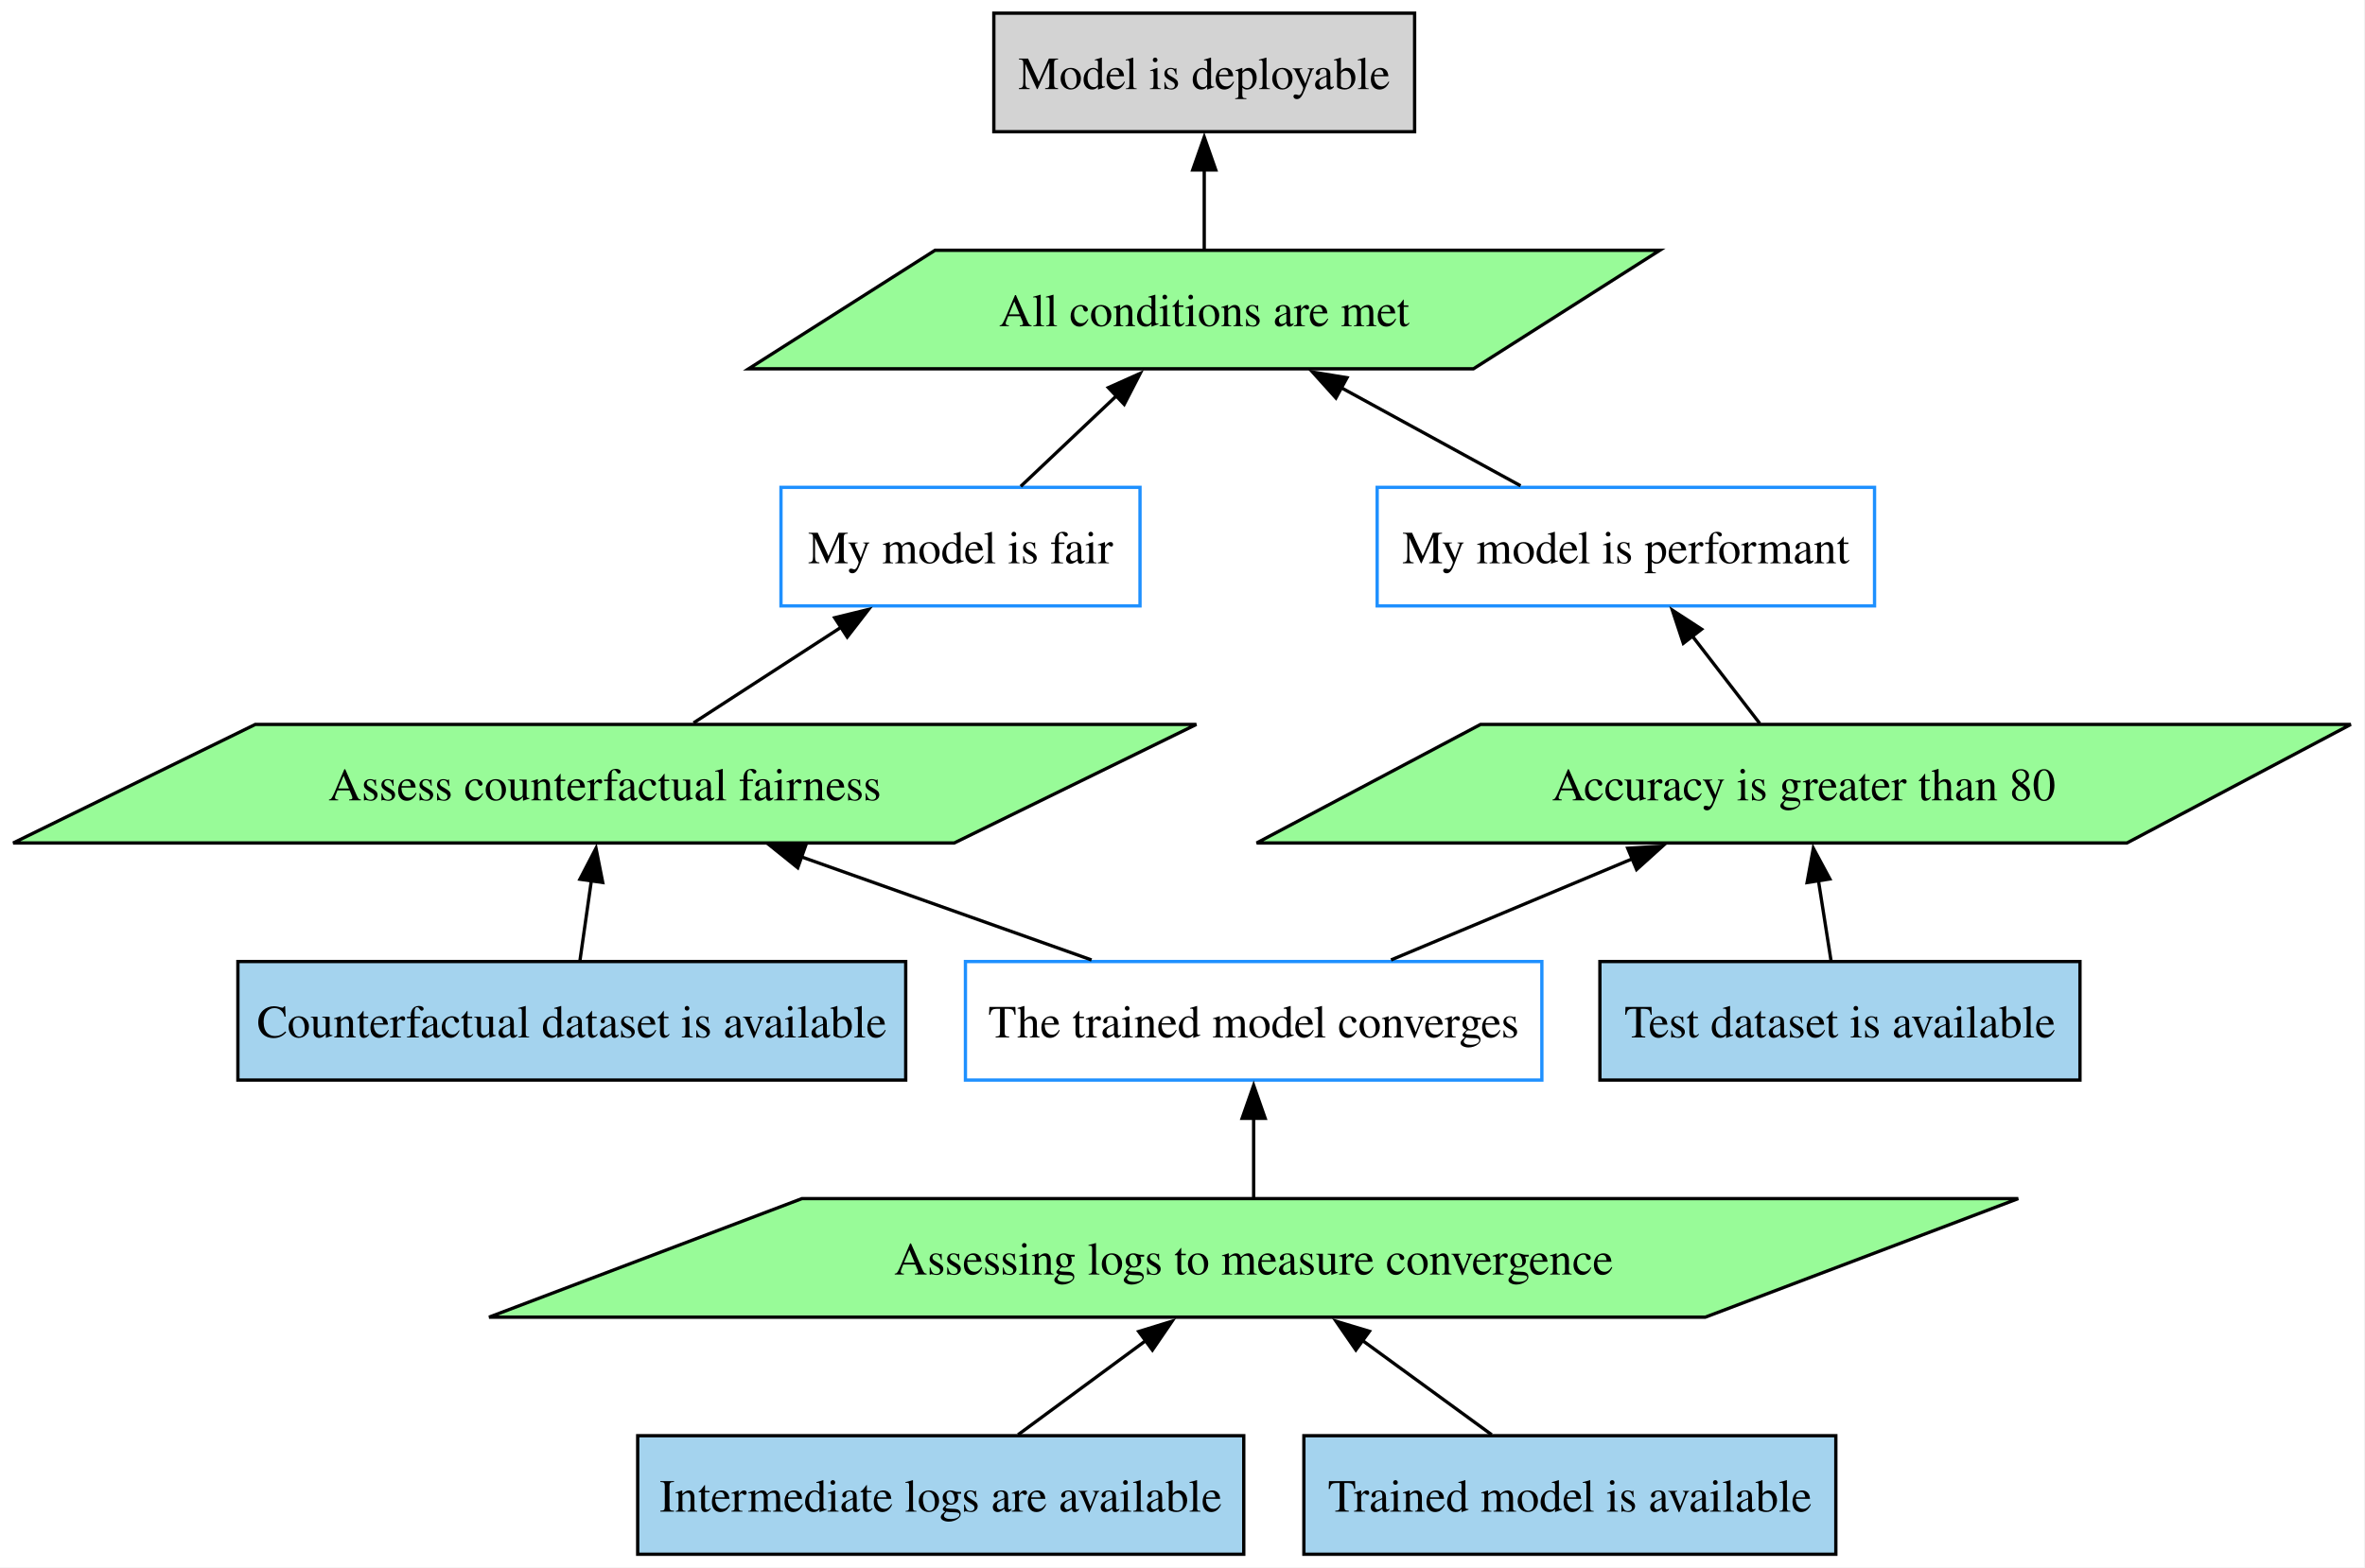
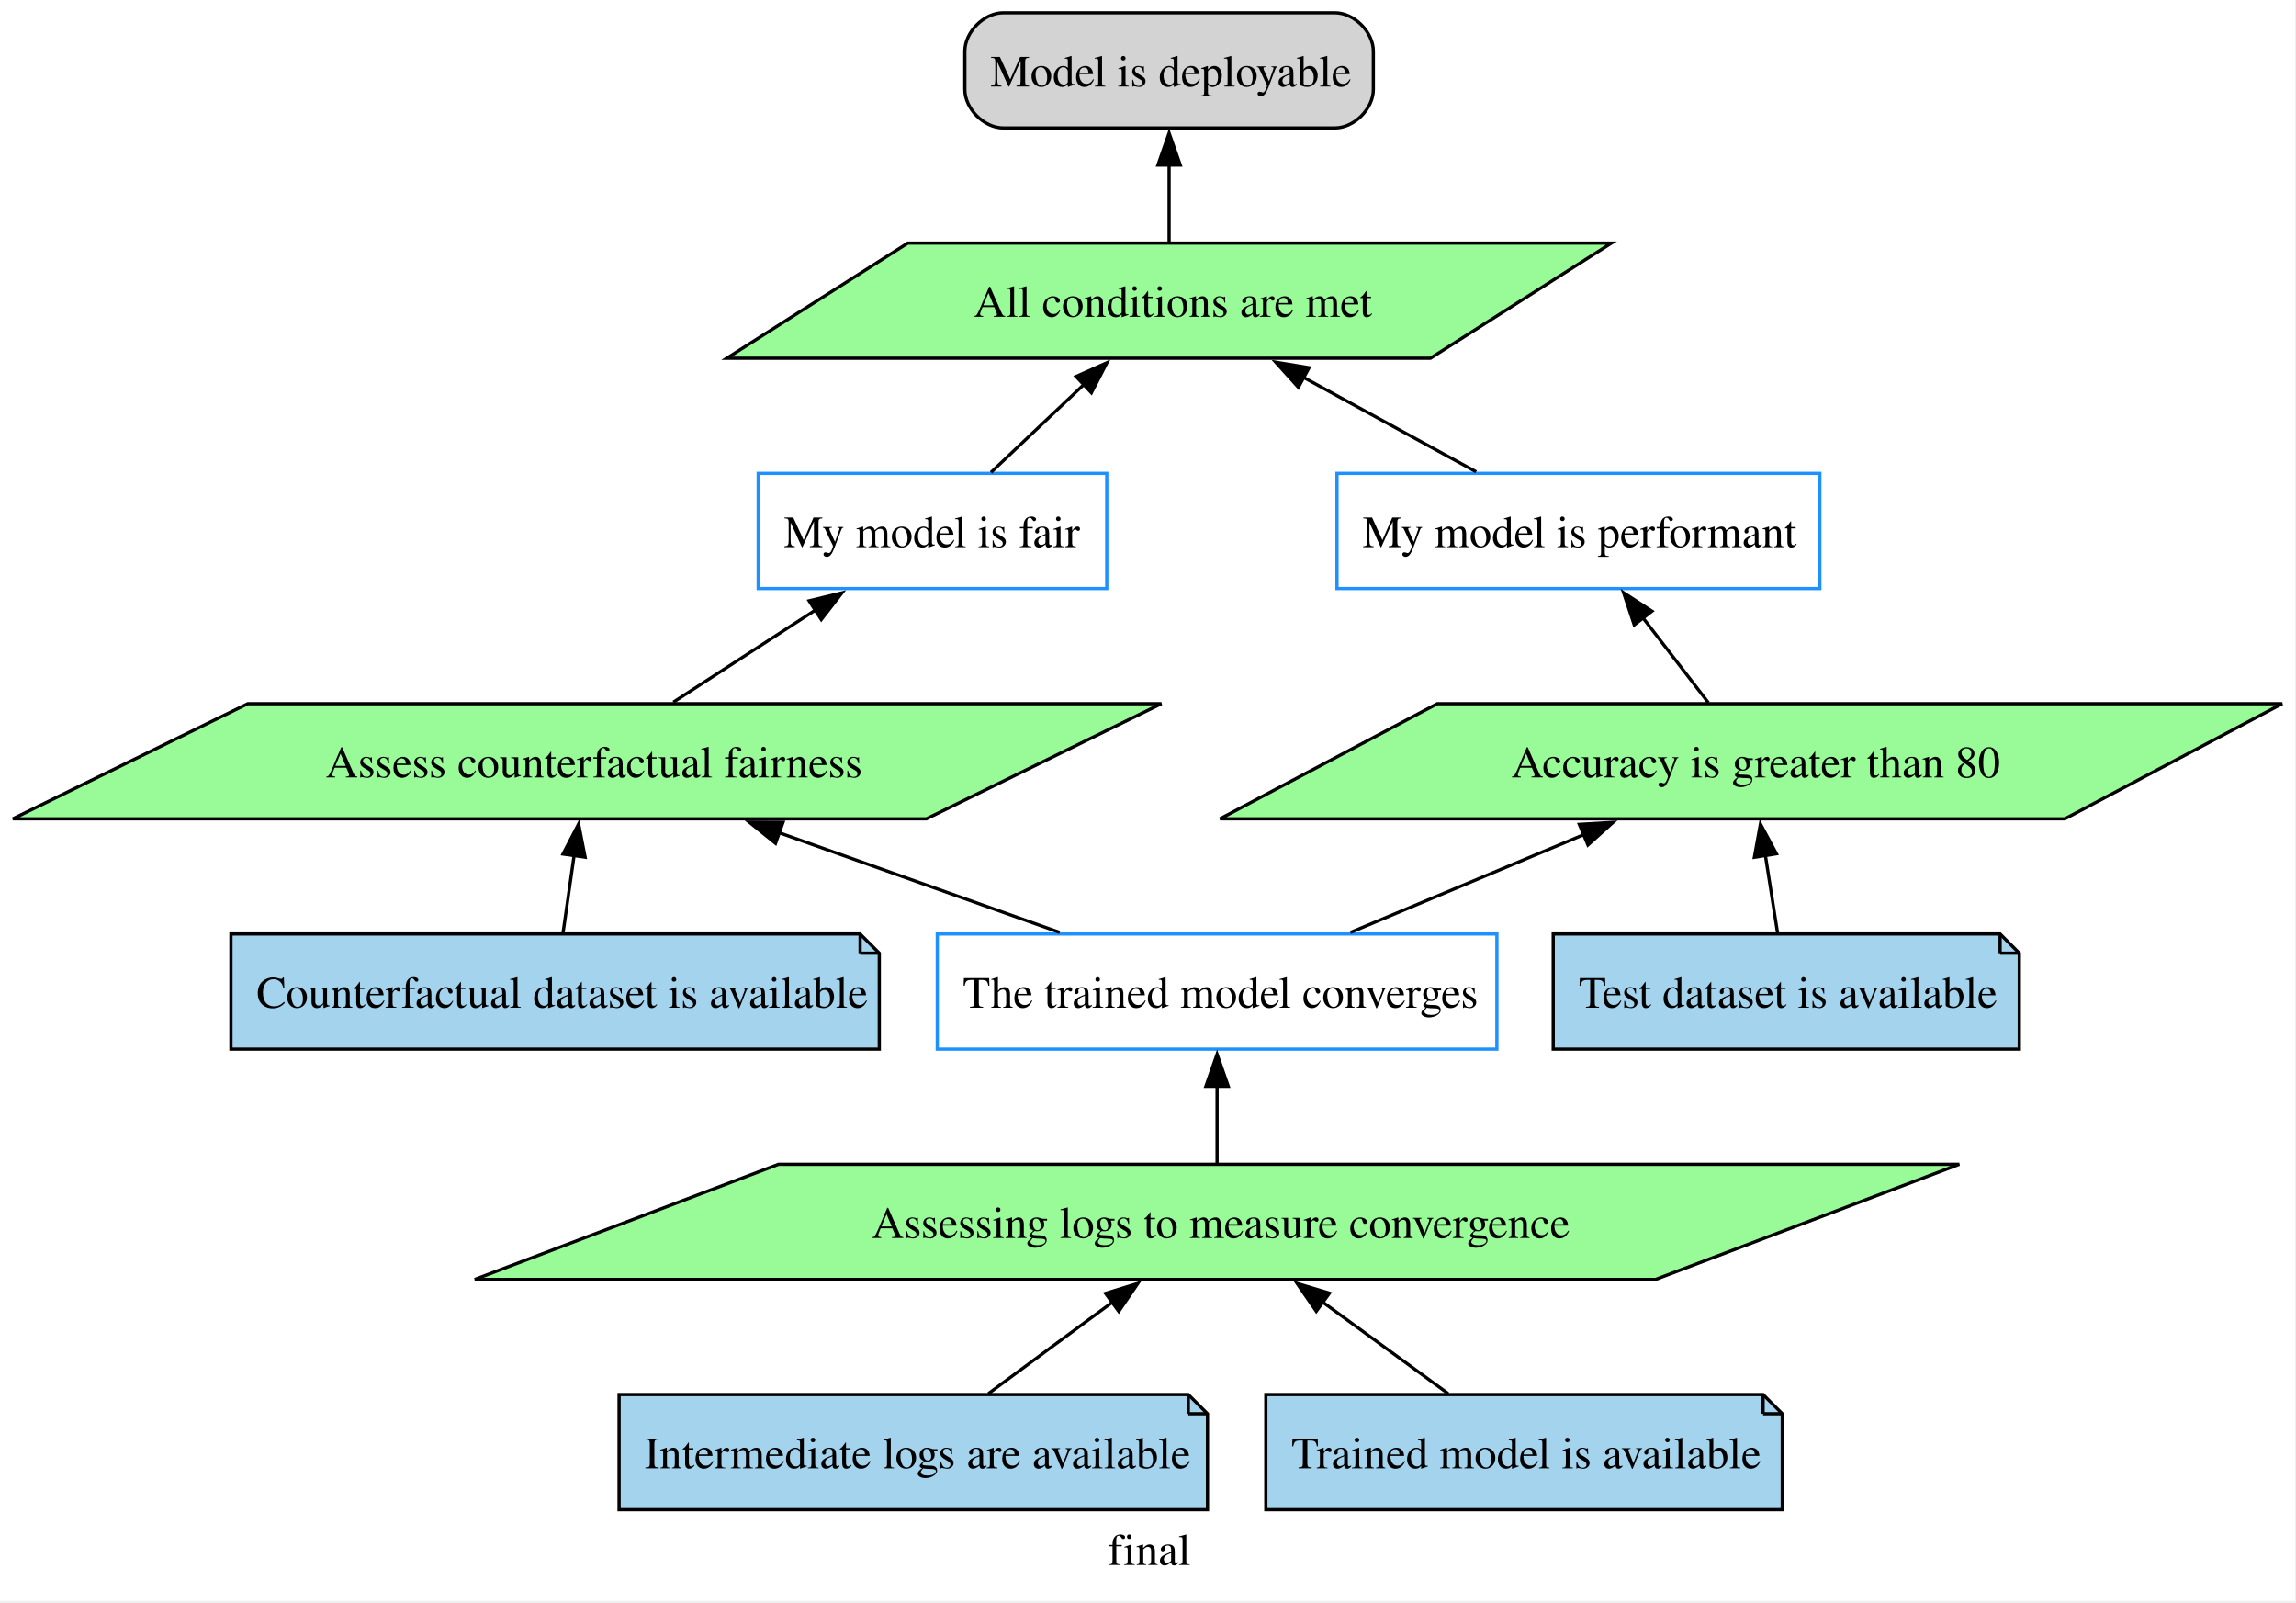
- <svg xmlns="http://www.w3.org/2000/svg" width="718pt" height="476pt" viewBox="0.00 0.00 718.00 476.00">
-   <g id="graph0" class="graph" transform="scale(1 1) rotate(0) translate(4 472)">
-     <polygon fill="white" stroke="none" points="-4,4 -4,-472 713.69,-472 713.69,4 -4,4" />
-     <g id="converged" class="node">
-       <polygon fill="none" stroke="dodgerblue" points="464.1,-180 289.1,-180 289.1,-144 464.1,-144 464.1,-180" />
-       <text xml:space="preserve" text-anchor="middle" x="376.6" y="-156.95" font-family="Times,serif" font-size="14.00">The trained model converges</text>
+ <svg xmlns="http://www.w3.org/2000/svg" width="718px" height="501px" viewBox="0.00 0.00 718.00 501.00">
+   <g id="graph0" class="graph" transform="scale(1.0 1.0) rotate(0.0) translate(4.0 496.5)">
+     <polygon fill="white" stroke="none" points="-4,4 -4,-496.5 713.69,-496.5 713.69,4 -4,4" />
+     <text xml:space="preserve" text-anchor="start" x="342.47" y="-7.2" font-family="Times,serif" font-size="14.00">final</text>
+     <g id="final:converged" class="node">
+       <polygon fill="none" stroke="dodgerblue" stroke-width="1.01" points="464.1,-204.5 289.1,-204.5 289.1,-168.5 464.1,-168.5 464.1,-204.5" />
+       <text xml:space="preserve" text-anchor="start" x="297.1" y="-181.45" font-family="Times,serif" font-size="14.00">The trained model converges</text>
    </g>
-     <g id="s" class="node">
-       <polygon fill="palegreen" stroke="black" points="709.69,-252 445.48,-252 377.51,-216 641.72,-216 709.69,-252" />
-       <text xml:space="preserve" text-anchor="middle" x="543.6" y="-228.95" font-family="Times,serif" font-size="14.00">Accuracy is greater than 80</text>
+     <g id="final:s" class="node">
+       <polygon fill="palegreen" stroke="black" stroke-width="1.01" points="709.69,-276.5 445.48,-276.5 377.51,-240.5 641.72,-240.5 709.69,-276.5" />
+       <text xml:space="preserve" text-anchor="start" x="468.6" y="-253.45" font-family="Times,serif" font-size="14.00">Accuracy is greater than 80</text>
+     </g>
+     <g id="edge2" class="edge">
+       <path fill="none" stroke="black" d="M418.31,-204.98C440.43,-214.25 467.81,-225.73 491.34,-235.59" />
+       <polygon fill="black" stroke="black" points="489.87,-238.77 500.44,-239.41 492.57,-232.32 489.87,-238.77" />
+     </g>
+     <g id="final:s_fair" class="node">
+       <polygon fill="palegreen" stroke="black" stroke-width="1.01" points="359.2,-276.5 73.5,-276.5 0,-240.5 285.7,-240.5 359.2,-276.5" />
+       <text xml:space="preserve" text-anchor="start" x="97.85" y="-253.45" font-family="Times,serif" font-size="14.00">Assess counterfactual fairness</text>
    </g>
    <g id="edge1" class="edge">
-       <path fill="none" stroke="black" d="M418.31,-180.48C440.51,-189.79 468.02,-201.32 491.6,-211.21" />
-       <polygon fill="black" stroke="black" points="490.16,-214.4 500.73,-215.03 492.86,-207.94 490.16,-214.4" />
+       <path fill="none" stroke="black" d="M327.39,-204.98C300.72,-214.46 267.54,-226.25 239.38,-236.26" />
+       <polygon fill="black" stroke="black" points="238.53,-232.84 230.28,-239.49 240.88,-239.44 238.53,-232.84" />
    </g>
-     <g id="s_fair" class="node">
-       <polygon fill="palegreen" stroke="black" points="359.2,-252 73.5,-252 0,-216 285.7,-216 359.2,-252" />
-       <text xml:space="preserve" text-anchor="middle" x="179.6" y="-228.95" font-family="Times,serif" font-size="14.00">Assess counterfactual fairness</text>
-     </g>
-     <g id="edge2" class="edge">
-       <path fill="none" stroke="black" d="M327.39,-180.48C300.61,-190 267.29,-201.84 239.06,-211.87" />
-       <polygon fill="black" stroke="black" points="238.19,-208.47 229.94,-215.11 240.54,-215.06 238.19,-208.47" />
-     </g>
-     <g id="c_perf" class="node">
-       <polygon fill="none" stroke="dodgerblue" points="565.1,-324 414.1,-324 414.1,-288 565.1,-288 565.1,-324" />
-       <text xml:space="preserve" text-anchor="middle" x="489.6" y="-300.95" font-family="Times,serif" font-size="14.00">My model is performant</text>
+     <g id="final:check_convergence" class="node">
+       <polygon fill="palegreen" stroke="black" stroke-width="1.01" points="608.72,-132.5 239.46,-132.5 144.47,-96.5 513.73,-96.5 608.72,-132.5" />
+       <text xml:space="preserve" text-anchor="start" x="268.6" y="-109.45" font-family="Times,serif" font-size="14.00">Assessing logs to measure convergence</text>
    </g>
    <g id="edge3" class="edge">
-       <path fill="none" stroke="black" d="M530.25,-252.3C524.04,-260.36 516.52,-270.11 509.64,-279.02" />
-       <polygon fill="black" stroke="black" points="507.05,-276.64 503.72,-286.7 512.6,-280.92 507.05,-276.64" />
+       <path fill="none" stroke="black" d="M376.6,-132.8C376.6,-140.09 376.6,-148.77 376.6,-156.96" />
+       <polygon fill="black" stroke="black" points="373.1,-156.88 376.6,-166.88 380.1,-156.88 373.1,-156.88" />
    </g>
-     <g id="c_fair" class="node">
-       <polygon fill="none" stroke="dodgerblue" points="342.1,-324 233.1,-324 233.1,-288 342.1,-288 342.1,-324" />
-       <text xml:space="preserve" text-anchor="middle" x="287.6" y="-300.95" font-family="Times,serif" font-size="14.00">My model is fair</text>
+     <g id="final:c" class="node">
+       <path fill="lightgrey" stroke="black" stroke-width="1.01" d="M413.47,-492.5C413.47,-492.5 309.72,-492.5 309.72,-492.5 303.72,-492.5 297.72,-486.5 297.72,-480.5 297.72,-480.5 297.72,-468.5 297.72,-468.5 297.72,-462.5 303.72,-456.5 309.72,-456.5 309.72,-456.5 413.47,-456.5 413.47,-456.5 419.47,-456.5 425.47,-462.5 425.47,-468.5 425.47,-468.5 425.47,-480.5 425.47,-480.5 425.47,-486.5 419.47,-492.5 413.47,-492.5" />
+       <text xml:space="preserve" text-anchor="start" x="305.72" y="-469.45" font-family="Times,serif" font-size="14.00">Model is deployable</text>
+     </g>
+     <g id="final:AND" class="node">
+       <polygon fill="palegreen" stroke="black" stroke-width="1.01" points="499.92,-420.5 279.88,-420.5 223.27,-384.5 443.32,-384.5 499.92,-420.5" />
+       <text xml:space="preserve" text-anchor="start" x="300.47" y="-397.45" font-family="Times,serif" font-size="14.00">All conditions are met</text>
+     </g>
+     <g id="edge4" class="edge">
+       <path fill="none" stroke="black" d="M361.6,-420.8C361.6,-428.09 361.6,-436.77 361.6,-444.96" />
+       <polygon fill="black" stroke="black" points="358.1,-444.88 361.6,-454.88 365.1,-444.88 358.1,-444.88" />
+     </g>
+     <g id="final:c_perf" class="node">
+       <polygon fill="none" stroke="dodgerblue" stroke-width="1.01" points="565.1,-348.5 414.1,-348.5 414.1,-312.5 565.1,-312.5 565.1,-348.5" />
+       <text xml:space="preserve" text-anchor="start" x="422.1" y="-325.45" font-family="Times,serif" font-size="14.00">My model is performant</text>
+     </g>
+     <g id="edge5" class="edge">
+       <path fill="none" stroke="black" d="M530.25,-276.8C524.04,-284.86 516.52,-294.61 509.64,-303.52" />
+       <polygon fill="black" stroke="black" points="507.05,-301.14 503.72,-311.2 512.6,-305.42 507.05,-301.14" />
+     </g>
+     <g id="final:e2" class="node">
+       <polygon fill="#a4d3ee" stroke="black" stroke-width="1.01" points="621.47,-204.5 481.72,-204.5 481.72,-168.5 627.47,-168.5 627.47,-198.5 621.47,-204.5" />
+       <polyline fill="none" stroke="black" stroke-width="1.01" points="621.47,-204.5 621.47,-198.5" />
+       <polyline fill="none" stroke="black" stroke-width="1.01" points="627.47,-198.5 621.47,-198.5" />
+       <text xml:space="preserve" text-anchor="start" x="489.72" y="-181.45" font-family="Times,serif" font-size="14.00">Test dataset is available</text>
    </g>
    <g id="edge6" class="edge">
-       <path fill="none" stroke="black" d="M206.57,-252.48C220.2,-261.32 236.93,-272.16 251.64,-281.7" />
-       <polygon fill="black" stroke="black" points="249.4,-284.41 259.7,-286.92 253.21,-278.54 249.4,-284.41" />
+       <path fill="none" stroke="black" d="M551.88,-204.8C550.72,-212.18 549.34,-220.98 548.04,-229.25" />
+       <polygon fill="black" stroke="black" points="544.62,-228.48 546.52,-238.9 551.53,-229.57 544.62,-228.48" />
    </g>
-     <g id="c" class="node">
-       <polygon fill="lightgrey" stroke="black" points="425.47,-468 297.72,-468 297.72,-432 425.47,-432 425.47,-468" />
-       <text xml:space="preserve" text-anchor="middle" x="361.6" y="-444.95" font-family="Times,serif" font-size="14.00">Model is deployable</text>
+     <g id="final:e2_fair" class="node">
+       <polygon fill="#a4d3ee" stroke="black" stroke-width="1.01" points="264.97,-204.5 68.22,-204.5 68.22,-168.5 270.97,-168.5 270.97,-198.5 264.97,-204.5" />
+       <polyline fill="none" stroke="black" stroke-width="1.01" points="264.97,-204.5 264.97,-198.5" />
+       <polyline fill="none" stroke="black" stroke-width="1.01" points="270.97,-198.5 264.97,-198.5" />
+       <text xml:space="preserve" text-anchor="start" x="76.22" y="-181.45" font-family="Times,serif" font-size="14.00">Counterfactual dataset is available</text>
    </g>
-     <g id="AND" class="node">
-       <polygon fill="palegreen" stroke="black" points="499.92,-396 279.88,-396 223.27,-360 443.32,-360 499.92,-396" />
-       <text xml:space="preserve" text-anchor="middle" x="361.6" y="-372.95" font-family="Times,serif" font-size="14.00">All conditions are met</text>
+     <g id="edge7" class="edge">
+       <path fill="none" stroke="black" d="M172.07,-204.8C173.12,-212.18 174.38,-220.98 175.56,-229.25" />
+       <polygon fill="black" stroke="black" points="172.06,-229.49 176.94,-238.9 178.99,-228.5 172.06,-229.49" />
+     </g>
+     <g id="final:c_fair" class="node">
+       <polygon fill="none" stroke="dodgerblue" stroke-width="1.01" points="342.1,-348.5 233.1,-348.5 233.1,-312.5 342.1,-312.5 342.1,-348.5" />
+       <text xml:space="preserve" text-anchor="start" x="241.1" y="-325.45" font-family="Times,serif" font-size="14.00">My model is fair</text>
+     </g>
+     <g id="edge8" class="edge">
+       <path fill="none" stroke="black" d="M305.89,-348.8C314.7,-357.13 325.42,-367.28 335.1,-376.43" />
+       <polygon fill="black" stroke="black" points="332.49,-378.78 342.16,-383.11 337.3,-373.7 332.49,-378.78" />
+     </g>
+     <g id="edge9" class="edge">
+       <path fill="none" stroke="black" d="M457.63,-348.98C441.29,-357.92 421.19,-368.91 403.61,-378.52" />
+       <polygon fill="black" stroke="black" points="402.03,-375.4 394.93,-383.27 405.38,-381.54 402.03,-375.4" />
    </g>
    <g id="edge10" class="edge">
-       <path fill="none" stroke="black" d="M457.63,-324.48C441.16,-333.49 420.89,-344.58 403.22,-354.24" />
-       <polygon fill="black" stroke="black" points="401.58,-351.14 394.49,-359.01 404.94,-357.29 401.58,-351.14" />
+       <path fill="none" stroke="black" d="M206.57,-276.98C220.1,-285.75 236.68,-296.5 251.31,-305.98" />
+       <polygon fill="black" stroke="black" points="249.03,-308.67 259.32,-311.17 252.83,-302.8 249.03,-308.67" />
    </g>
-     <g id="e2_fair" class="node">
-       <polygon fill="#a4d3ee" stroke="black" points="270.97,-180 68.22,-180 68.22,-144 270.97,-144 270.97,-180" />
-       <text xml:space="preserve" text-anchor="middle" x="169.6" y="-156.95" font-family="Times,serif" font-size="14.00">Counterfactual dataset is available</text>
-     </g>
-     <g id="edge4" class="edge">
-       <path fill="none" stroke="black" d="M172.07,-180.3C173.12,-187.68 174.38,-196.48 175.56,-204.75" />
-       <polygon fill="black" stroke="black" points="172.06,-204.99 176.94,-214.4 178.99,-204 172.06,-204.99" />
-     </g>
-     <g id="edge5" class="edge">
-       <path fill="none" stroke="black" d="M361.6,-396.3C361.6,-403.59 361.6,-412.27 361.6,-420.46" />
-       <polygon fill="black" stroke="black" points="358.1,-420.38 361.6,-430.38 365.1,-420.38 358.1,-420.38" />
-     </g>
-     <g id="edge9" class="edge">
-       <path fill="none" stroke="black" d="M305.89,-324.3C314.7,-332.63 325.42,-342.78 335.1,-351.93" />
-       <polygon fill="black" stroke="black" points="332.49,-354.28 342.16,-358.61 337.3,-349.2 332.49,-354.28" />
-     </g>
-     <g id="check_convergence" class="node">
-       <polygon fill="palegreen" stroke="black" points="608.72,-108 239.46,-108 144.47,-72 513.73,-72 608.72,-108" />
-       <text xml:space="preserve" text-anchor="middle" x="376.6" y="-84.95" font-family="Times,serif" font-size="14.00">Assessing logs to measure convergence</text>
-     </g>
-     <g id="edge7" class="edge">
-       <path fill="none" stroke="black" d="M376.6,-108.3C376.6,-115.59 376.6,-124.27 376.6,-132.46" />
-       <polygon fill="black" stroke="black" points="373.1,-132.38 376.6,-142.38 380.1,-132.38 373.1,-132.38" />
-     </g>
-     <g id="e2_conv" class="node">
-       <polygon fill="#a4d3ee" stroke="black" points="373.6,-36 189.6,-36 189.6,0 373.6,0 373.6,-36" />
-       <text xml:space="preserve" text-anchor="middle" x="281.6" y="-12.95" font-family="Times,serif" font-size="14.00">Intermediate logs are available</text>
-     </g>
-     <g id="edge8" class="edge">
-       <path fill="none" stroke="black" d="M305.08,-36.3C316.84,-44.97 331.27,-55.6 344.08,-65.04" />
-       <polygon fill="black" stroke="black" points="341.71,-67.64 351.84,-70.76 345.86,-62.01 341.71,-67.64" />
-     </g>
-     <g id="e1_conv" class="node">
-       <polygon fill="#a4d3ee" stroke="black" points="553.35,-36 391.85,-36 391.85,0 553.35,0 553.35,-36" />
-       <text xml:space="preserve" text-anchor="middle" x="472.6" y="-12.95" font-family="Times,serif" font-size="14.00">Trained model is available</text>
+     <g id="final:e2_conv" class="node">
+       <polygon fill="#a4d3ee" stroke="black" stroke-width="1.01" points="367.6,-60.5 189.6,-60.5 189.6,-24.5 373.6,-24.5 373.6,-54.5 367.6,-60.5" />
+       <polyline fill="none" stroke="black" stroke-width="1.01" points="367.6,-60.5 367.6,-54.5" />
+       <polyline fill="none" stroke="black" stroke-width="1.01" points="373.6,-54.5 367.6,-54.5" />
+       <text xml:space="preserve" text-anchor="start" x="197.6" y="-37.45" font-family="Times,serif" font-size="14.00">Intermediate logs are available</text>
    </g>
    <g id="edge11" class="edge">
-       <path fill="none" stroke="black" d="M448.87,-36.3C436.98,-44.97 422.4,-55.6 409.46,-65.04" />
-       <polygon fill="black" stroke="black" points="407.63,-62.04 401.61,-70.76 411.75,-67.7 407.63,-62.04" />
+       <path fill="none" stroke="black" d="M305.08,-60.8C316.84,-69.47 331.27,-80.1 344.08,-89.54" />
+       <polygon fill="black" stroke="black" points="341.71,-92.14 351.84,-95.26 345.86,-86.51 341.71,-92.14" />
    </g>
-     <g id="e2" class="node">
-       <polygon fill="#a4d3ee" stroke="black" points="627.47,-180 481.72,-180 481.72,-144 627.47,-144 627.47,-180" />
-       <text xml:space="preserve" text-anchor="middle" x="554.6" y="-156.95" font-family="Times,serif" font-size="14.00">Test dataset is available</text>
+     <g id="final:e1_conv" class="node">
+       <polygon fill="#a4d3ee" stroke="black" stroke-width="1.01" points="547.35,-60.5 391.85,-60.5 391.85,-24.5 553.35,-24.5 553.35,-54.5 547.35,-60.5" />
+       <polyline fill="none" stroke="black" stroke-width="1.01" points="547.35,-60.5 547.35,-54.5" />
+       <polyline fill="none" stroke="black" stroke-width="1.01" points="553.35,-54.5 547.35,-54.5" />
+       <text xml:space="preserve" text-anchor="start" x="399.85" y="-37.45" font-family="Times,serif" font-size="14.00">Trained model is available</text>
    </g>
    <g id="edge12" class="edge">
-       <path fill="none" stroke="black" d="M551.88,-180.3C550.72,-187.68 549.34,-196.48 548.04,-204.75" />
-       <polygon fill="black" stroke="black" points="544.62,-203.98 546.52,-214.4 551.53,-205.07 544.62,-203.98" />
+       <path fill="none" stroke="black" d="M448.87,-60.8C436.98,-69.47 422.4,-80.1 409.46,-89.54" />
+       <polygon fill="black" stroke="black" points="407.63,-86.54 401.61,-95.26 411.75,-92.2 407.63,-86.54" />
    </g>
  </g>
</svg>
